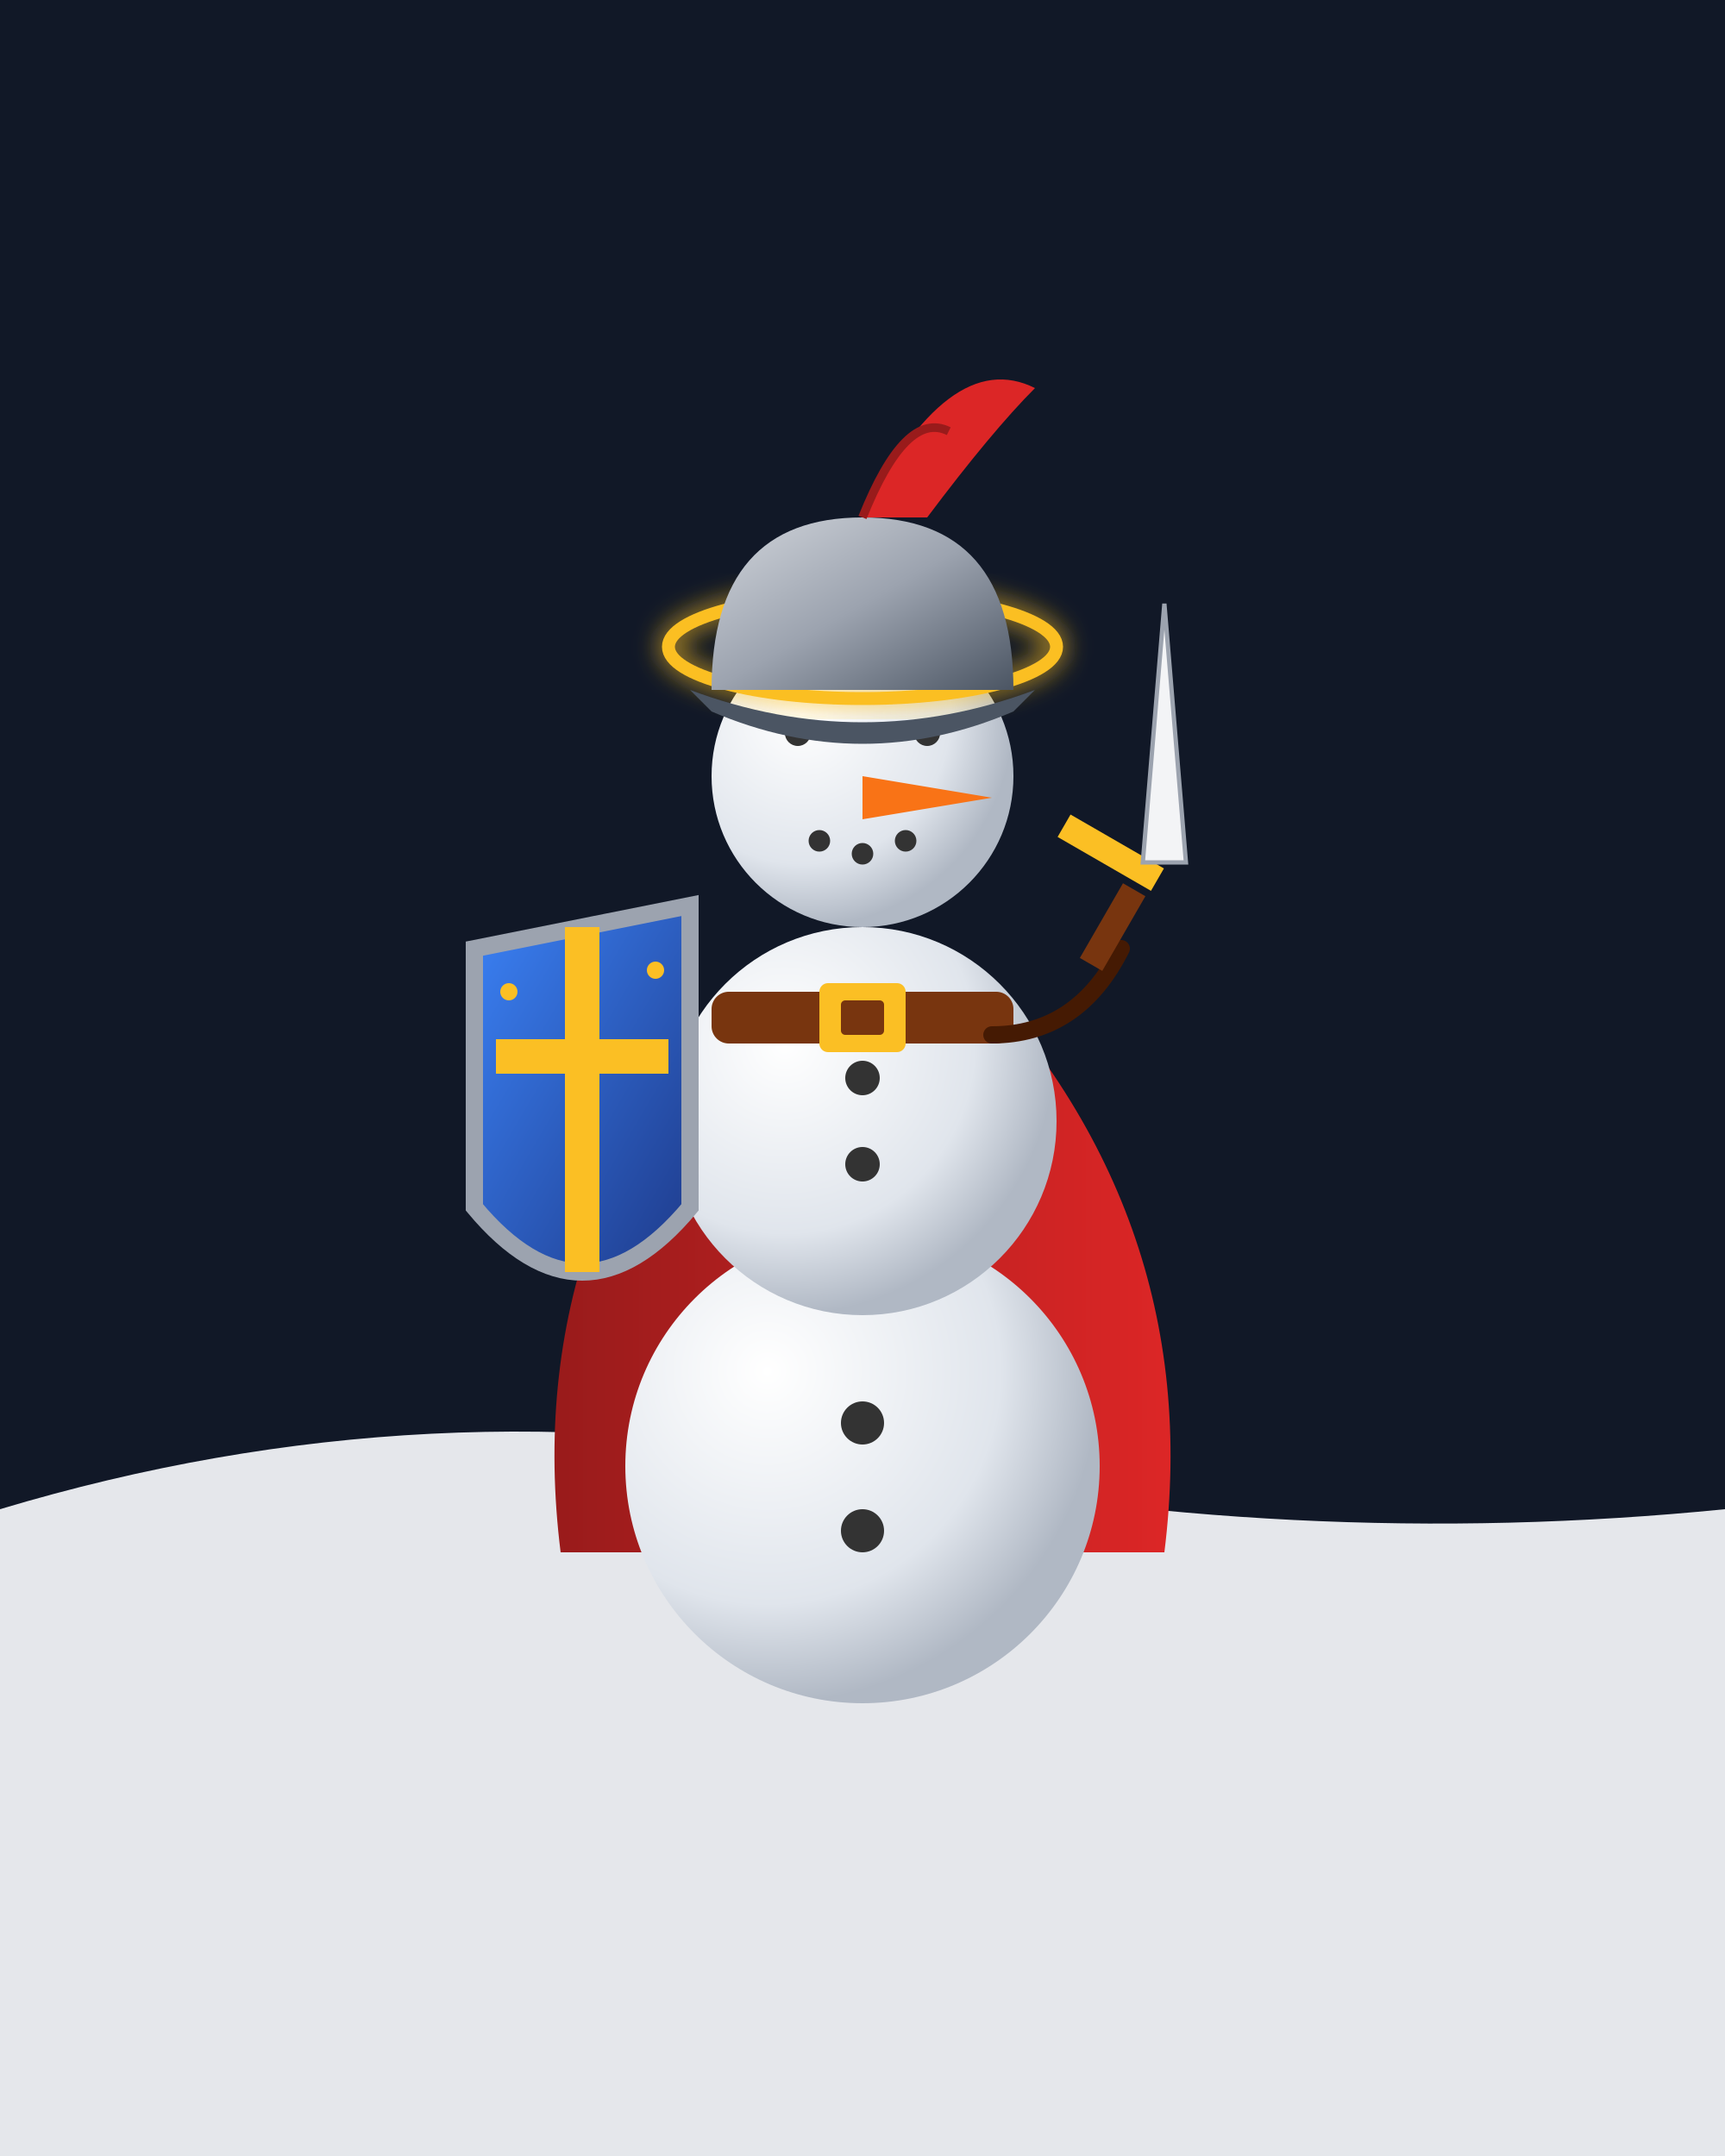
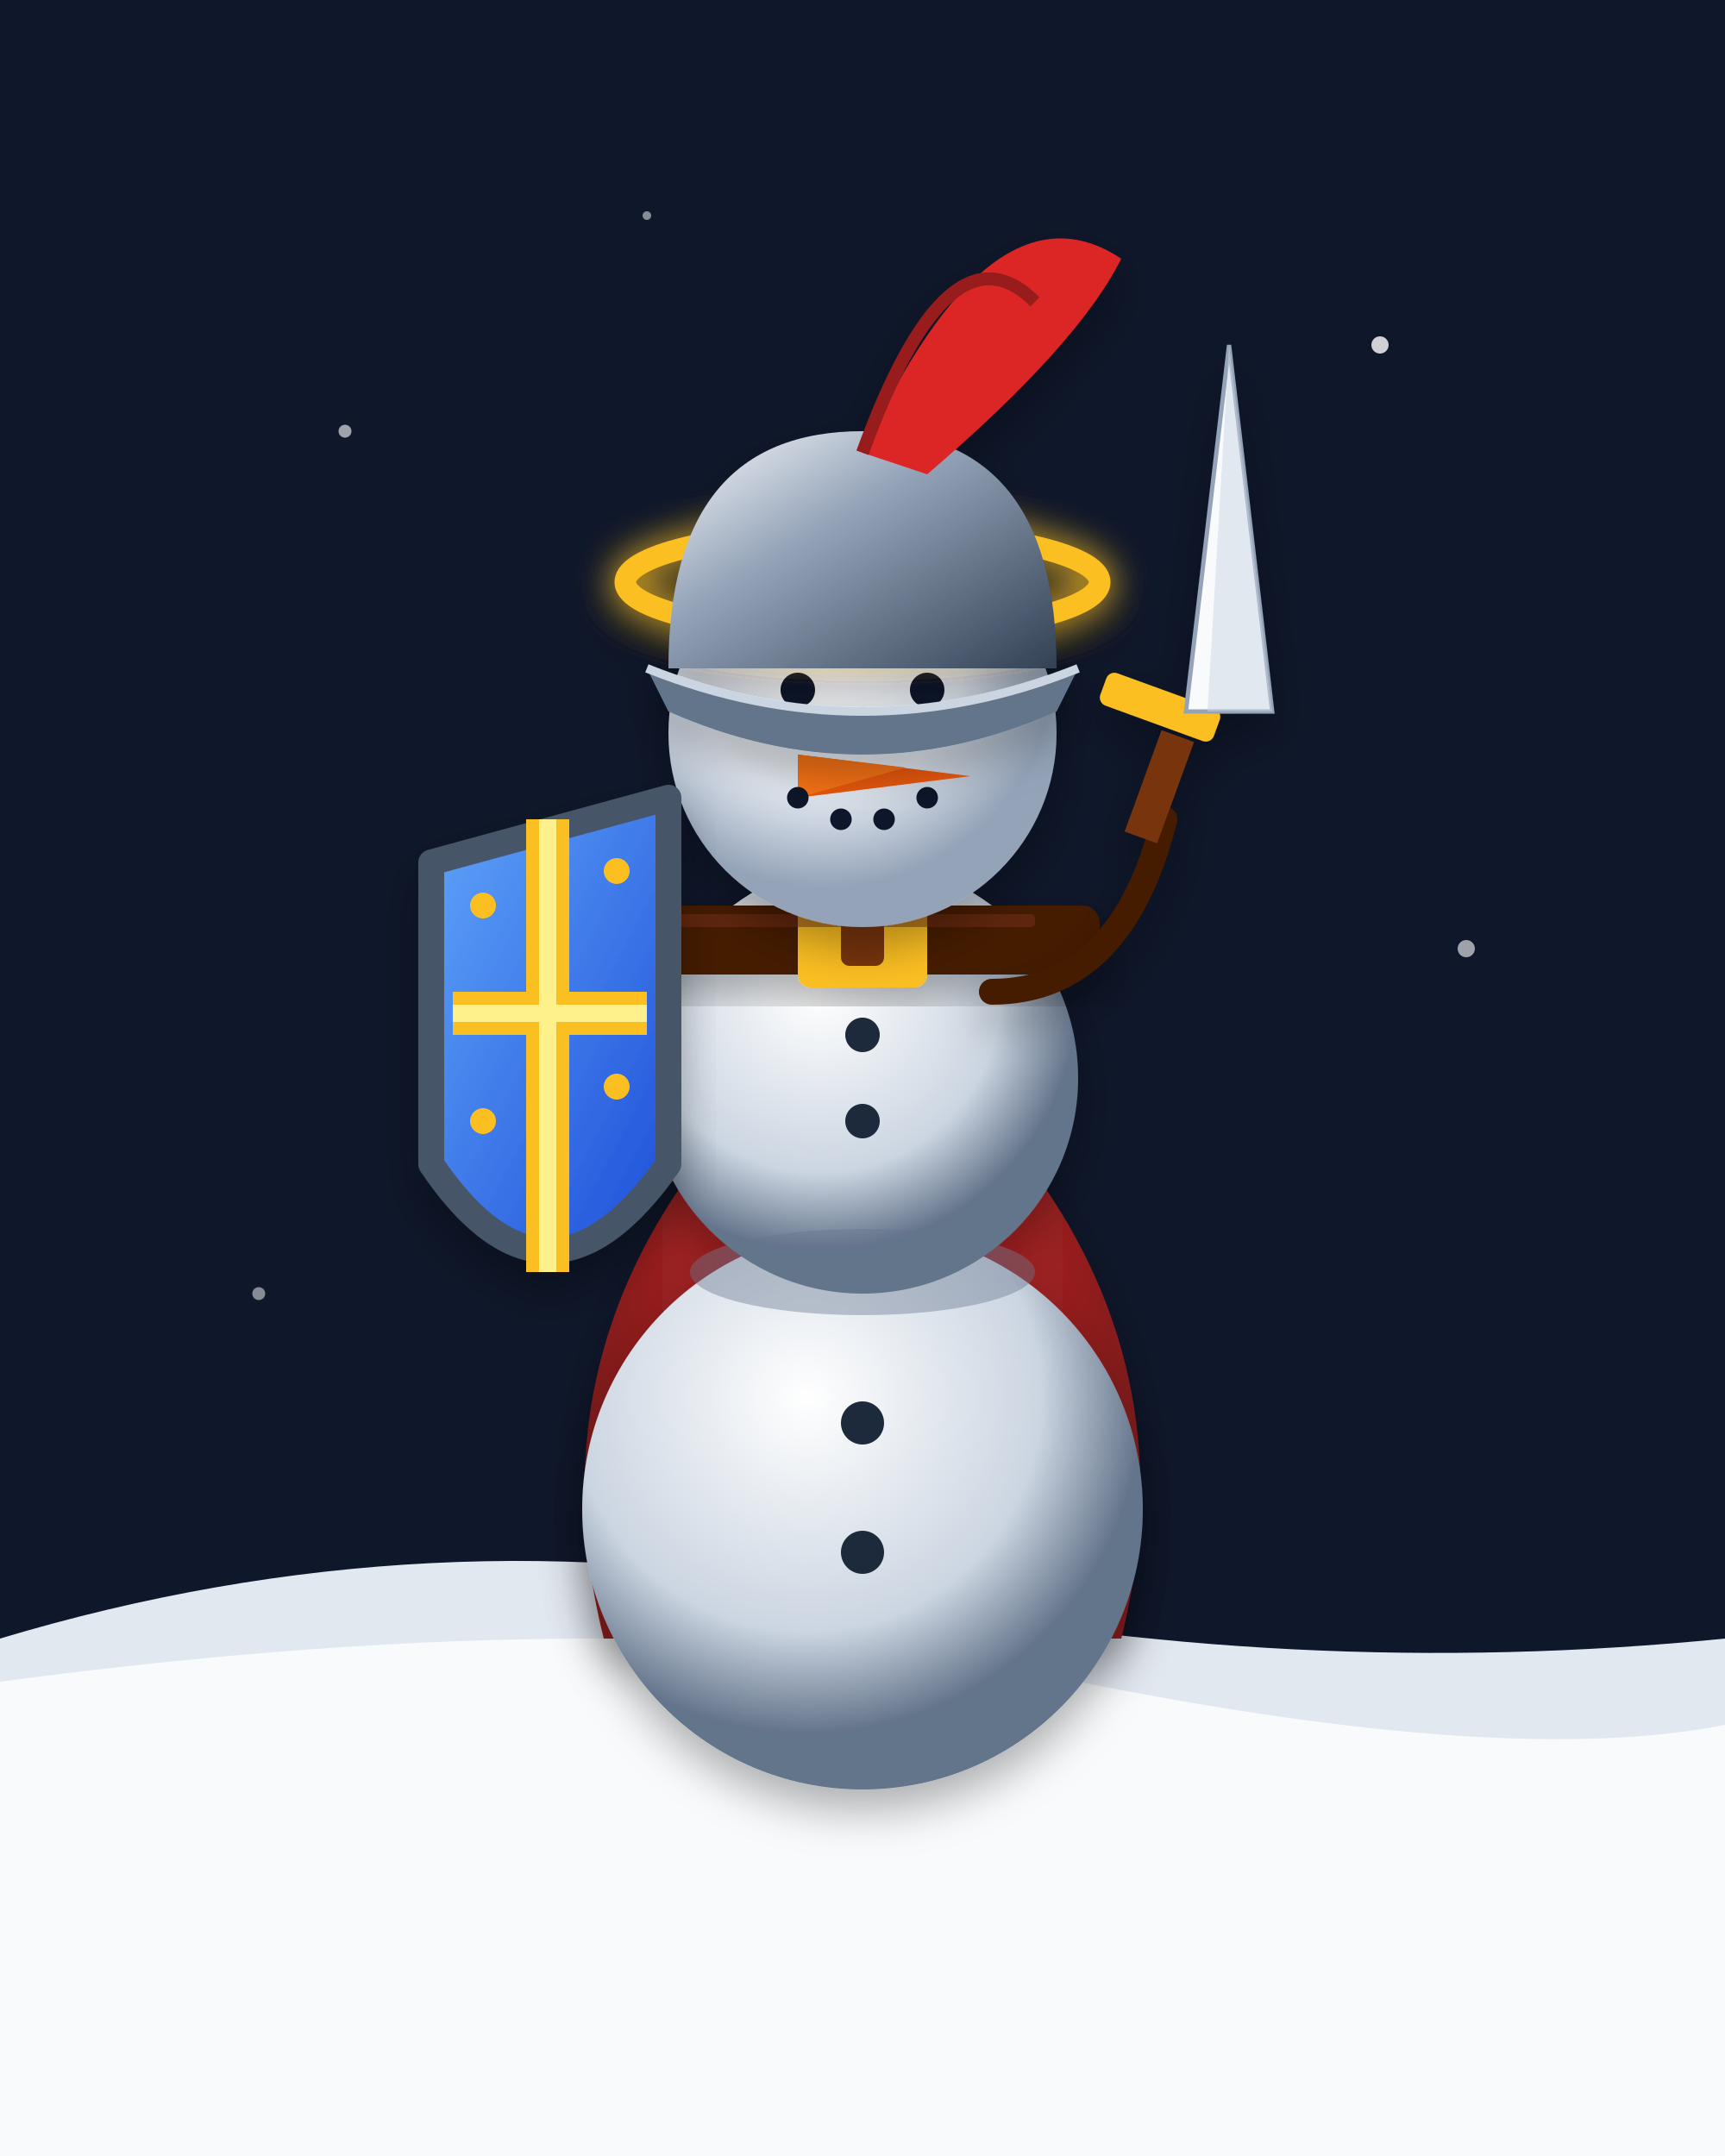
<svg xmlns="http://www.w3.org/2000/svg" width="400" height="500" viewBox="0 0 400 500">
  <defs>
-     <radialGradient id="snowGrad" cx="30%" cy="30%" r="70%">
+     <radialGradient id="snowGradHead" cx="40%" cy="30%" r="60%">
      <stop offset="0%" stop-color="#ffffff" />
-       <stop offset="70%" stop-color="#e0e5ec" />
-       <stop offset="100%" stop-color="#b0b8c4" />
+       <stop offset="60%" stop-color="#e2e8f0" />
+       <stop offset="100%" stop-color="#94a3b8" />
    </radialGradient>
-     <linearGradient id="metalGrad" x1="0%" y1="0%" x2="100%" y2="100%">
-       <stop offset="0%" stop-color="#d1d5db" />
-       <stop offset="50%" stop-color="#9ca3af" />
-       <stop offset="100%" stop-color="#4b5563" />
+     <radialGradient id="snowGradBody" cx="40%" cy="30%" r="60%">
+       <stop offset="0%" stop-color="#ffffff" />
+       <stop offset="70%" stop-color="#cbd5e1" />
+       <stop offset="100%" stop-color="#64748b" />
+     </radialGradient>
+     <linearGradient id="helmetGrad" x1="0%" y1="0%" x2="100%" y2="100%">
+       <stop offset="0%" stop-color="#f8fafc" />
+       <stop offset="40%" stop-color="#94a3b8" />
+       <stop offset="100%" stop-color="#334155" />
    </linearGradient>
    <linearGradient id="shieldGrad" x1="0%" y1="0%" x2="100%" y2="100%">
-       <stop offset="0%" stop-color="#3b82f6" />
-       <stop offset="100%" stop-color="#1e3a8a" />
+       <stop offset="0%" stop-color="#60a5fa" />
+       <stop offset="100%" stop-color="#1d4ed8" />
    </linearGradient>
    <linearGradient id="capeGrad" x1="0%" y1="0%" x2="100%" y2="0%">
-       <stop offset="0%" stop-color="#991b1b" />
-       <stop offset="100%" stop-color="#dc2626" />
+       <stop offset="0%" stop-color="#7f1d1d" />
+       <stop offset="50%" stop-color="#dc2626" />
+       <stop offset="100%" stop-color="#7f1d1d" />
    </linearGradient>
-     <filter id="glow" x="-20%" y="-20%" width="140%" height="140%">
-       <feGaussianBlur stdDeviation="3" result="blur" />
+     <filter id="dropShadow" x="-20%" y="-20%" width="140%" height="140%">
+       <feDropShadow dx="0" dy="5" stdDeviation="5" flood-color="#000" flood-opacity="0.3" />
+     </filter>
+     <filter id="glow" x="-50%" y="-50%" width="200%" height="200%">
+       <feGaussianBlur stdDeviation="4" result="blur" />
      <feComposite in="SourceGraphic" in2="blur" operator="over" />
    </filter>
  </defs>
-   <rect width="400" height="500" fill="#111827" />
-   <path d="M 0 350 Q 100 320 200 340 T 400 350 L 400 500 L 0 500 Z" fill="#e5e7eb" />
-   <path d="M 180 220 Q 120 280 130 360 L 270 360 Q 280 280 220 220 Z" fill="url(#capeGrad)" />
-   <circle cx="200" cy="340" r="55" fill="url(#snowGrad)" />
-   <circle cx="200" cy="260" r="45" fill="url(#snowGrad)" />
-   <circle cx="200" cy="250" r="4" fill="#333" />
-   <circle cx="200" cy="270" r="4" fill="#333" />
-   <circle cx="200" cy="330" r="5" fill="#333" />
-   <circle cx="200" cy="355" r="5" fill="#333" />
-   <circle cx="200" cy="180" r="35" fill="url(#snowGrad)" />
-   <polygon points="200,180 230,185 200,190" fill="#f97316" />
-   <circle cx="185" cy="170" r="3" fill="#333" />
-   <circle cx="215" cy="170" r="3" fill="#333" />
-   <circle cx="190" cy="195" r="2.5" fill="#333" />
-   <circle cx="200" cy="198" r="2.5" fill="#333" />
-   <circle cx="210" cy="195" r="2.5" fill="#333" />
-   <g id="helmet-group">
-     <ellipse cx="200" cy="150" rx="45" ry="12" fill="none" stroke="#fbbf24" stroke-width="3" filter="url(#glow)" />
-     <path d="M 165 160 Q 165 120 200 120 Q 235 120 235 160 Z" fill="url(#metalGrad)" />
-     <path d="M 160 160 Q 200 175 240 160 L 235 165 Q 200 180 165 165 Z" fill="#4b5563" />
-     <path d="M 200 120 Q 220 80 240 90 Q 230 100 215 120 Z" fill="#dc2626" />
-     <path d="M 200 120 Q 210 95 220 100" fill="none" stroke="#991b1b" stroke-width="2" />
+   <rect width="400" height="500" fill="#0f172a" />
+   <circle cx="80" cy="100" r="1.5" fill="#fff" opacity="0.6" />
+   <circle cx="320" cy="80" r="2" fill="#fff" opacity="0.8" />
+   <circle cx="150" cy="50" r="1" fill="#fff" opacity="0.5" />
+   <circle cx="280" cy="150" r="1.5" fill="#fff" opacity="0.7" />
+   <circle cx="120" cy="200" r="1" fill="#fff" opacity="0.4" />
+   <circle cx="340" cy="220" r="2" fill="#fff" opacity="0.6" />
+   <circle cx="60" cy="300" r="1.5" fill="#fff" opacity="0.5" />
+   <path d="M 0 380 Q 100 350 200 370 T 400 380 L 400 500 L 0 500 Z" fill="#e2e8f0" />
+   <path d="M 0 390 Q 150 370 250 390 T 400 400 L 400 500 L 0 500 Z" fill="#f8fafc" />
+   <path d="M 190 240 Q 120 300 140 380 L 260 380 Q 280 300 210 240 Z" fill="url(#capeGrad)" filter="url(#dropShadow)" />
+   <g id="snowman-body" filter="url(#dropShadow)">
+     <circle cx="200" cy="350" r="65" fill="url(#snowGradBody)" />
+     <circle cx="200" cy="250" r="50" fill="url(#snowGradBody)" />
+     <ellipse cx="200" cy="295" rx="40" ry="10" fill="#64748b" opacity="0.4" />
+     <circle cx="200" cy="240" r="4" fill="#1e293b" />
+     <circle cx="200" cy="260" r="4" fill="#1e293b" />
+     <circle cx="200" cy="330" r="5" fill="#1e293b" />
+     <circle cx="200" cy="360" r="5" fill="#1e293b" />
  </g>
-   <rect x="165" y="230" width="70" height="12" fill="#78350f" rx="4" />
-   <rect x="190" y="228" width="20" height="16" fill="#fbbf24" rx="2" />
-   <rect x="195" y="232" width="10" height="8" fill="#78350f" rx="1" />
-   <g id="shield-group">
-     <path d="M 110 220 L 160 210 L 160 280 Q 135 310 110 280 Z" fill="url(#shieldGrad)" stroke="#9ca3af" stroke-width="4" />
-     <path d="M 135 215 L 135 295 M 115 245 L 155 245" stroke="#fbbf24" stroke-width="8" />
-     <circle cx="118" cy="230" r="2" fill="#fbbf24" />
-     <circle cx="152" cy="225" r="2" fill="#fbbf24" />
+   <g id="belt" filter="url(#dropShadow)">
+     <rect x="145" y="210" width="110" height="16" fill="#451a03" rx="4" />
+     <rect x="185" y="207" width="30" height="22" fill="#fbbf24" rx="3" />
+     <rect x="195" y="212" width="10" height="12" fill="#78350f" rx="2" />
+     <rect x="150" y="212" width="90" height="3" fill="#78350f" opacity="0.5" rx="1" />
  </g>
-   <g id="sword-group">
-     <path d="M 230 240 Q 250 240 260 220" fill="none" stroke="#451a03" stroke-width="4" stroke-linecap="round" />
-     <rect x="255" y="205" width="6" height="20" fill="#78350f" transform="rotate(30 258 215)" />
-     <rect x="245" y="195" width="25" height="6" fill="#fbbf24" transform="rotate(30 258 198)" />
-     <polygon points="265,200 270,140 275,200" fill="#f3f4f6" stroke="#9ca3af" stroke-width="1" />
+   <g id="head" filter="url(#dropShadow)">
+     <circle cx="200" cy="170" r="45" fill="url(#snowGradHead)" />
+     <polygon points="185,175 225,180 185,185" fill="#ea580c" />
+     <polygon points="185,175 210,178 185,185" fill="#f97316" />
+     <circle cx="185" cy="160" r="4" fill="#0f172a" />
+     <circle cx="215" cy="160" r="4" fill="#0f172a" />
+     <circle cx="185" cy="185" r="2.5" fill="#0f172a" />
+     <circle cx="195" cy="190" r="2.5" fill="#0f172a" />
+     <circle cx="205" cy="190" r="2.5" fill="#0f172a" />
+     <circle cx="215" cy="185" r="2.5" fill="#0f172a" />
+   </g>
+   <g id="helmet-group" filter="url(#dropShadow)">
+     <ellipse cx="200" cy="135" rx="55" ry="12" fill="none" stroke="#fbbf24" stroke-width="5" filter="url(#glow)" />
+     <path d="M 155 155 Q 155 100 200 100 Q 245 100 245 155 Z" fill="url(#helmetGrad)" />
+     <path d="M 200 105 Q 230 40 260 60 Q 250 80 215 110 Z" fill="#dc2626" />
+     <path d="M 200 105 Q 220 50 240 70" fill="none" stroke="#991b1b" stroke-width="3" />
+     <path d="M 150 155 Q 200 175 250 155 L 245 165 Q 200 185 155 165 Z" fill="#64748b" />
+     <path d="M 150 155 Q 200 175 250 155" fill="none" stroke="#cbd5e1" stroke-width="2" />
+   </g>
+   <g id="sword-group" filter="url(#dropShadow)">
+     <path d="M 230 230 Q 260 230 270 190" fill="none" stroke="#451a03" stroke-width="6" stroke-linecap="round" />
+     <rect x="265" y="170" width="8" height="25" fill="#78350f" transform="rotate(20 269 182)" />
+     <rect x="255" y="160" width="28" height="8" fill="#fbbf24" transform="rotate(20 269 164)" rx="2" />
+     <polygon points="275,165 285,80 295,165" fill="#f8fafc" stroke="#94a3b8" stroke-width="1" />
+     <polygon points="280,165 285,80 295,165" fill="#cbd5e1" opacity="0.5" />
+   </g>
+   <g id="shield-group" filter="url(#dropShadow)">
+     <path d="M 100 200 L 155 185 L 155 270 Q 127 310 100 270 Z" fill="url(#shieldGrad)" stroke="#475569" stroke-width="6" stroke-linejoin="round" />
+     <path d="M 127 190 L 127 295 M 105 235 L 150 235" stroke="#fbbf24" stroke-width="10" />
+     <path d="M 127 190 L 127 295 M 105 235 L 150 235" stroke="#fef08a" stroke-width="4" />
+     <circle cx="112" cy="210" r="3" fill="#fbbf24" />
+     <circle cx="143" cy="202" r="3" fill="#fbbf24" />
+     <circle cx="112" cy="260" r="3" fill="#fbbf24" />
+     <circle cx="143" cy="252" r="3" fill="#fbbf24" />
  </g>
</svg>
